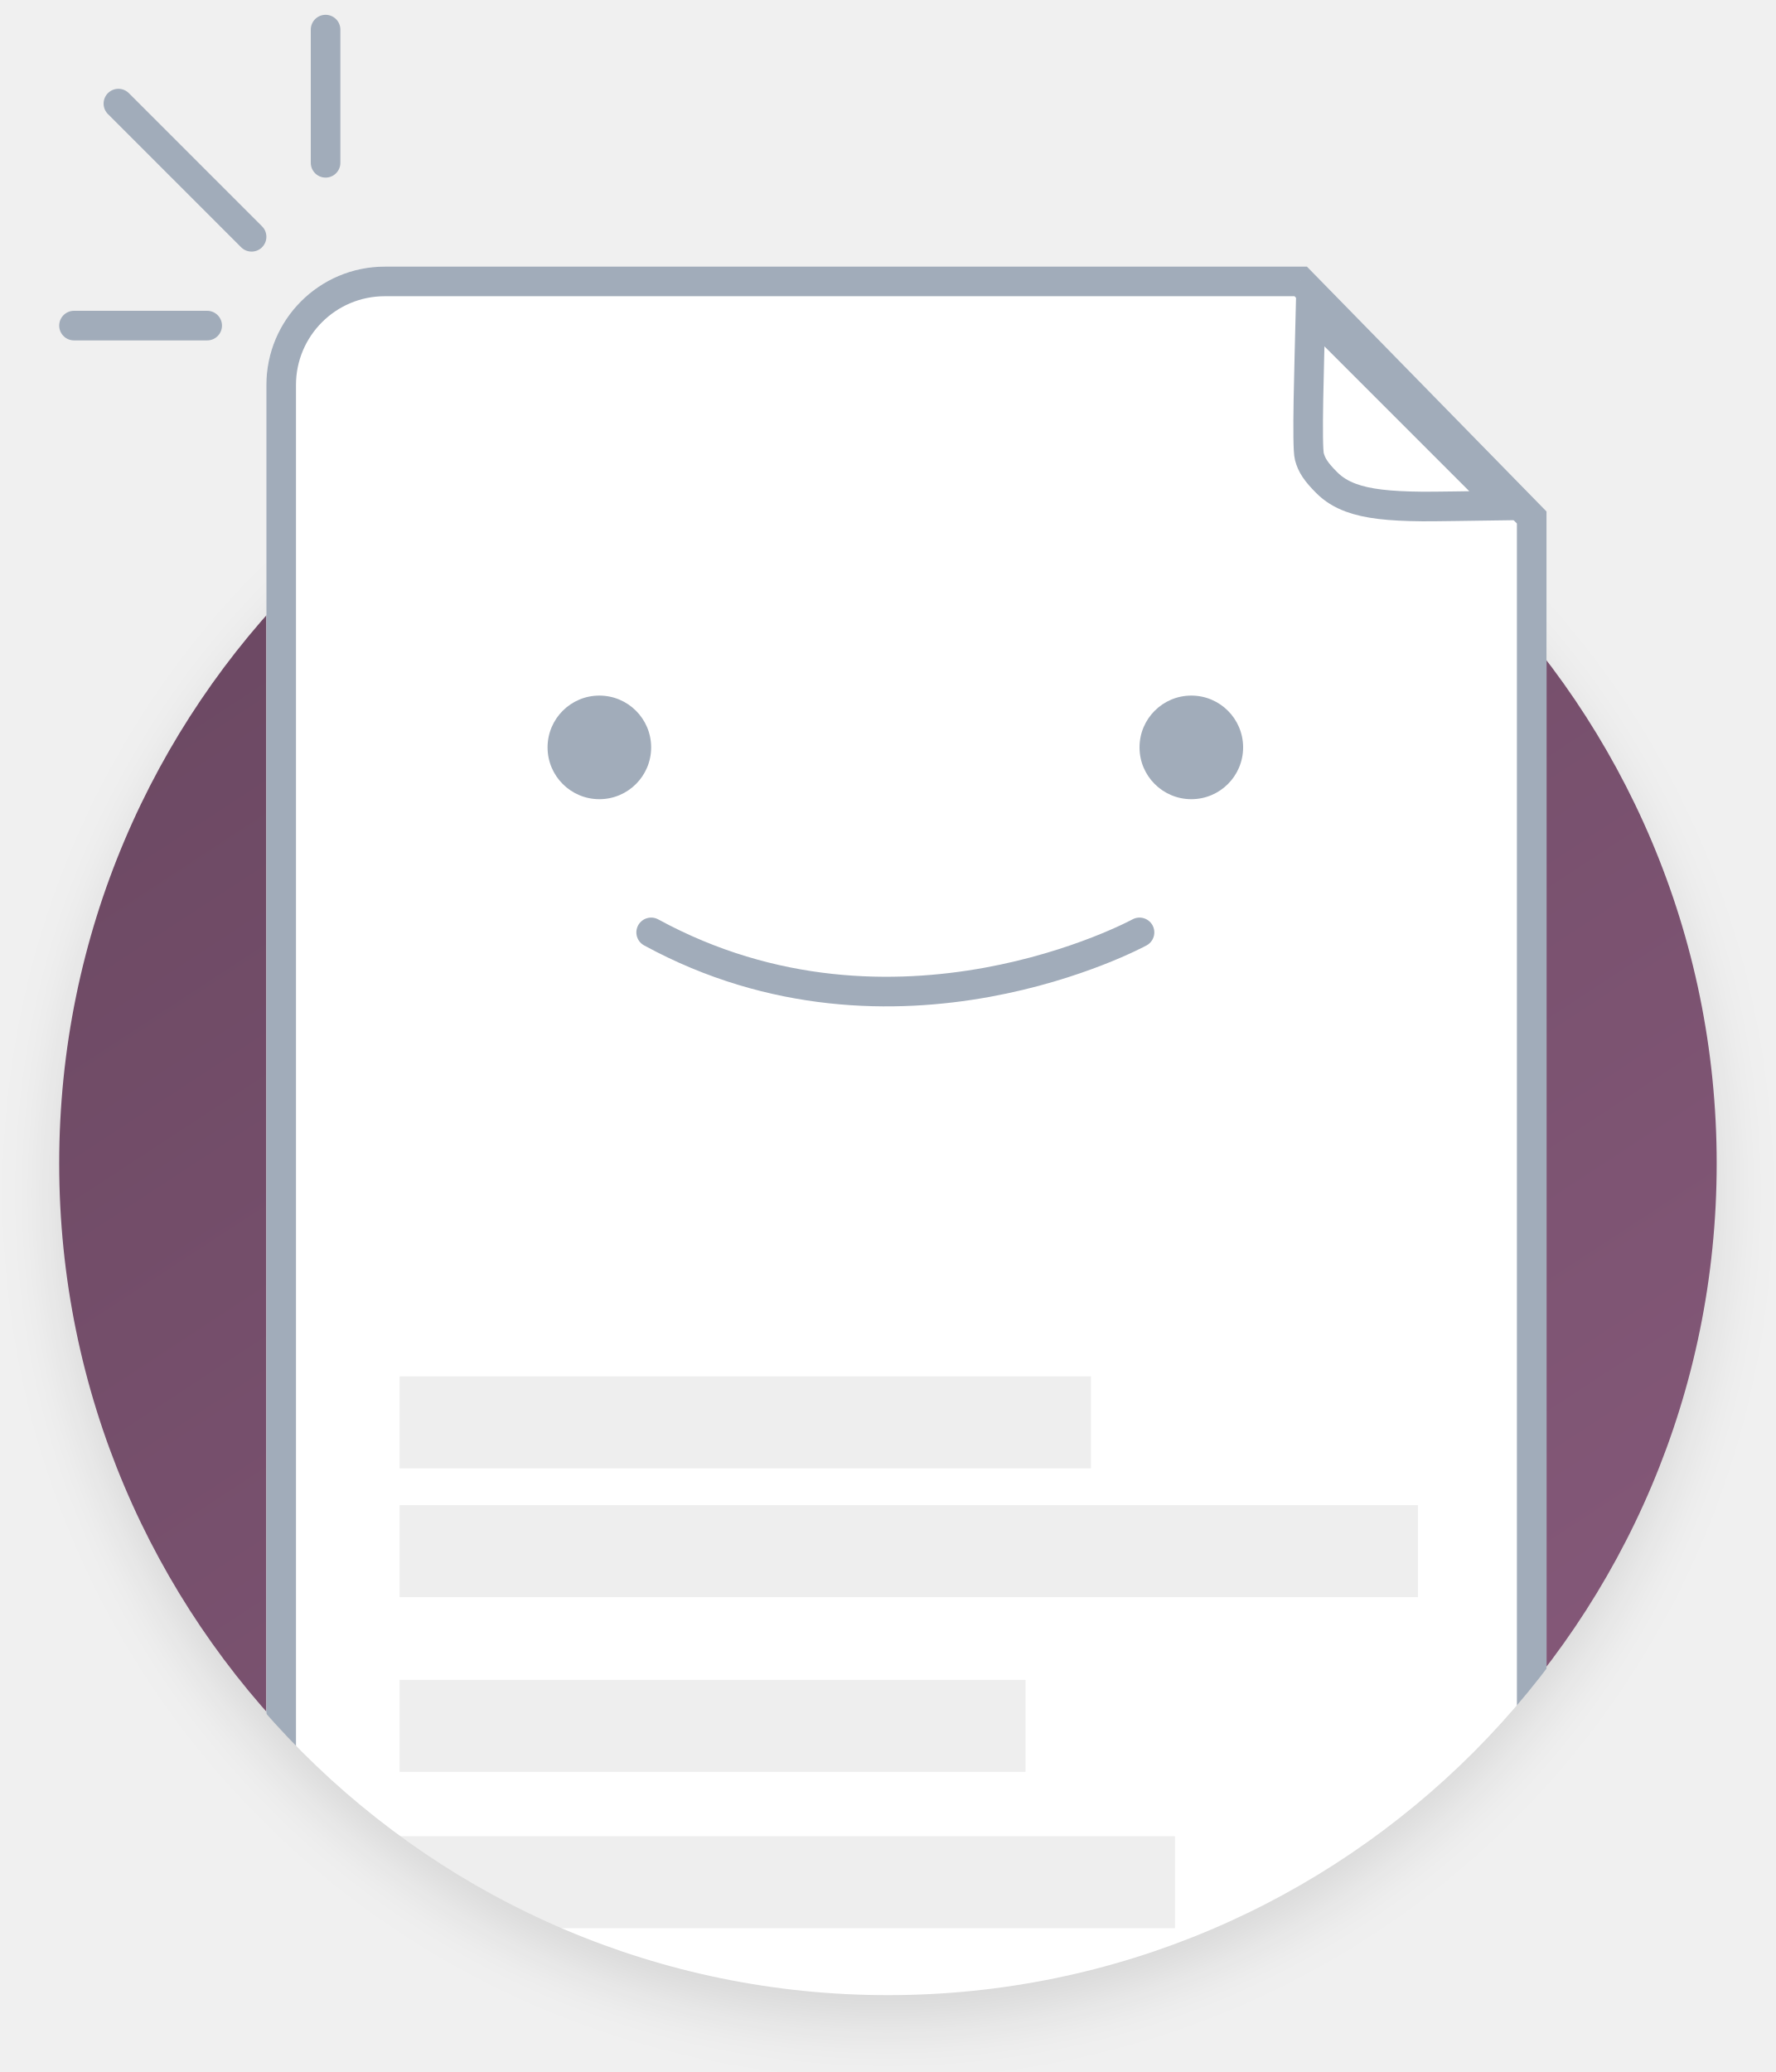
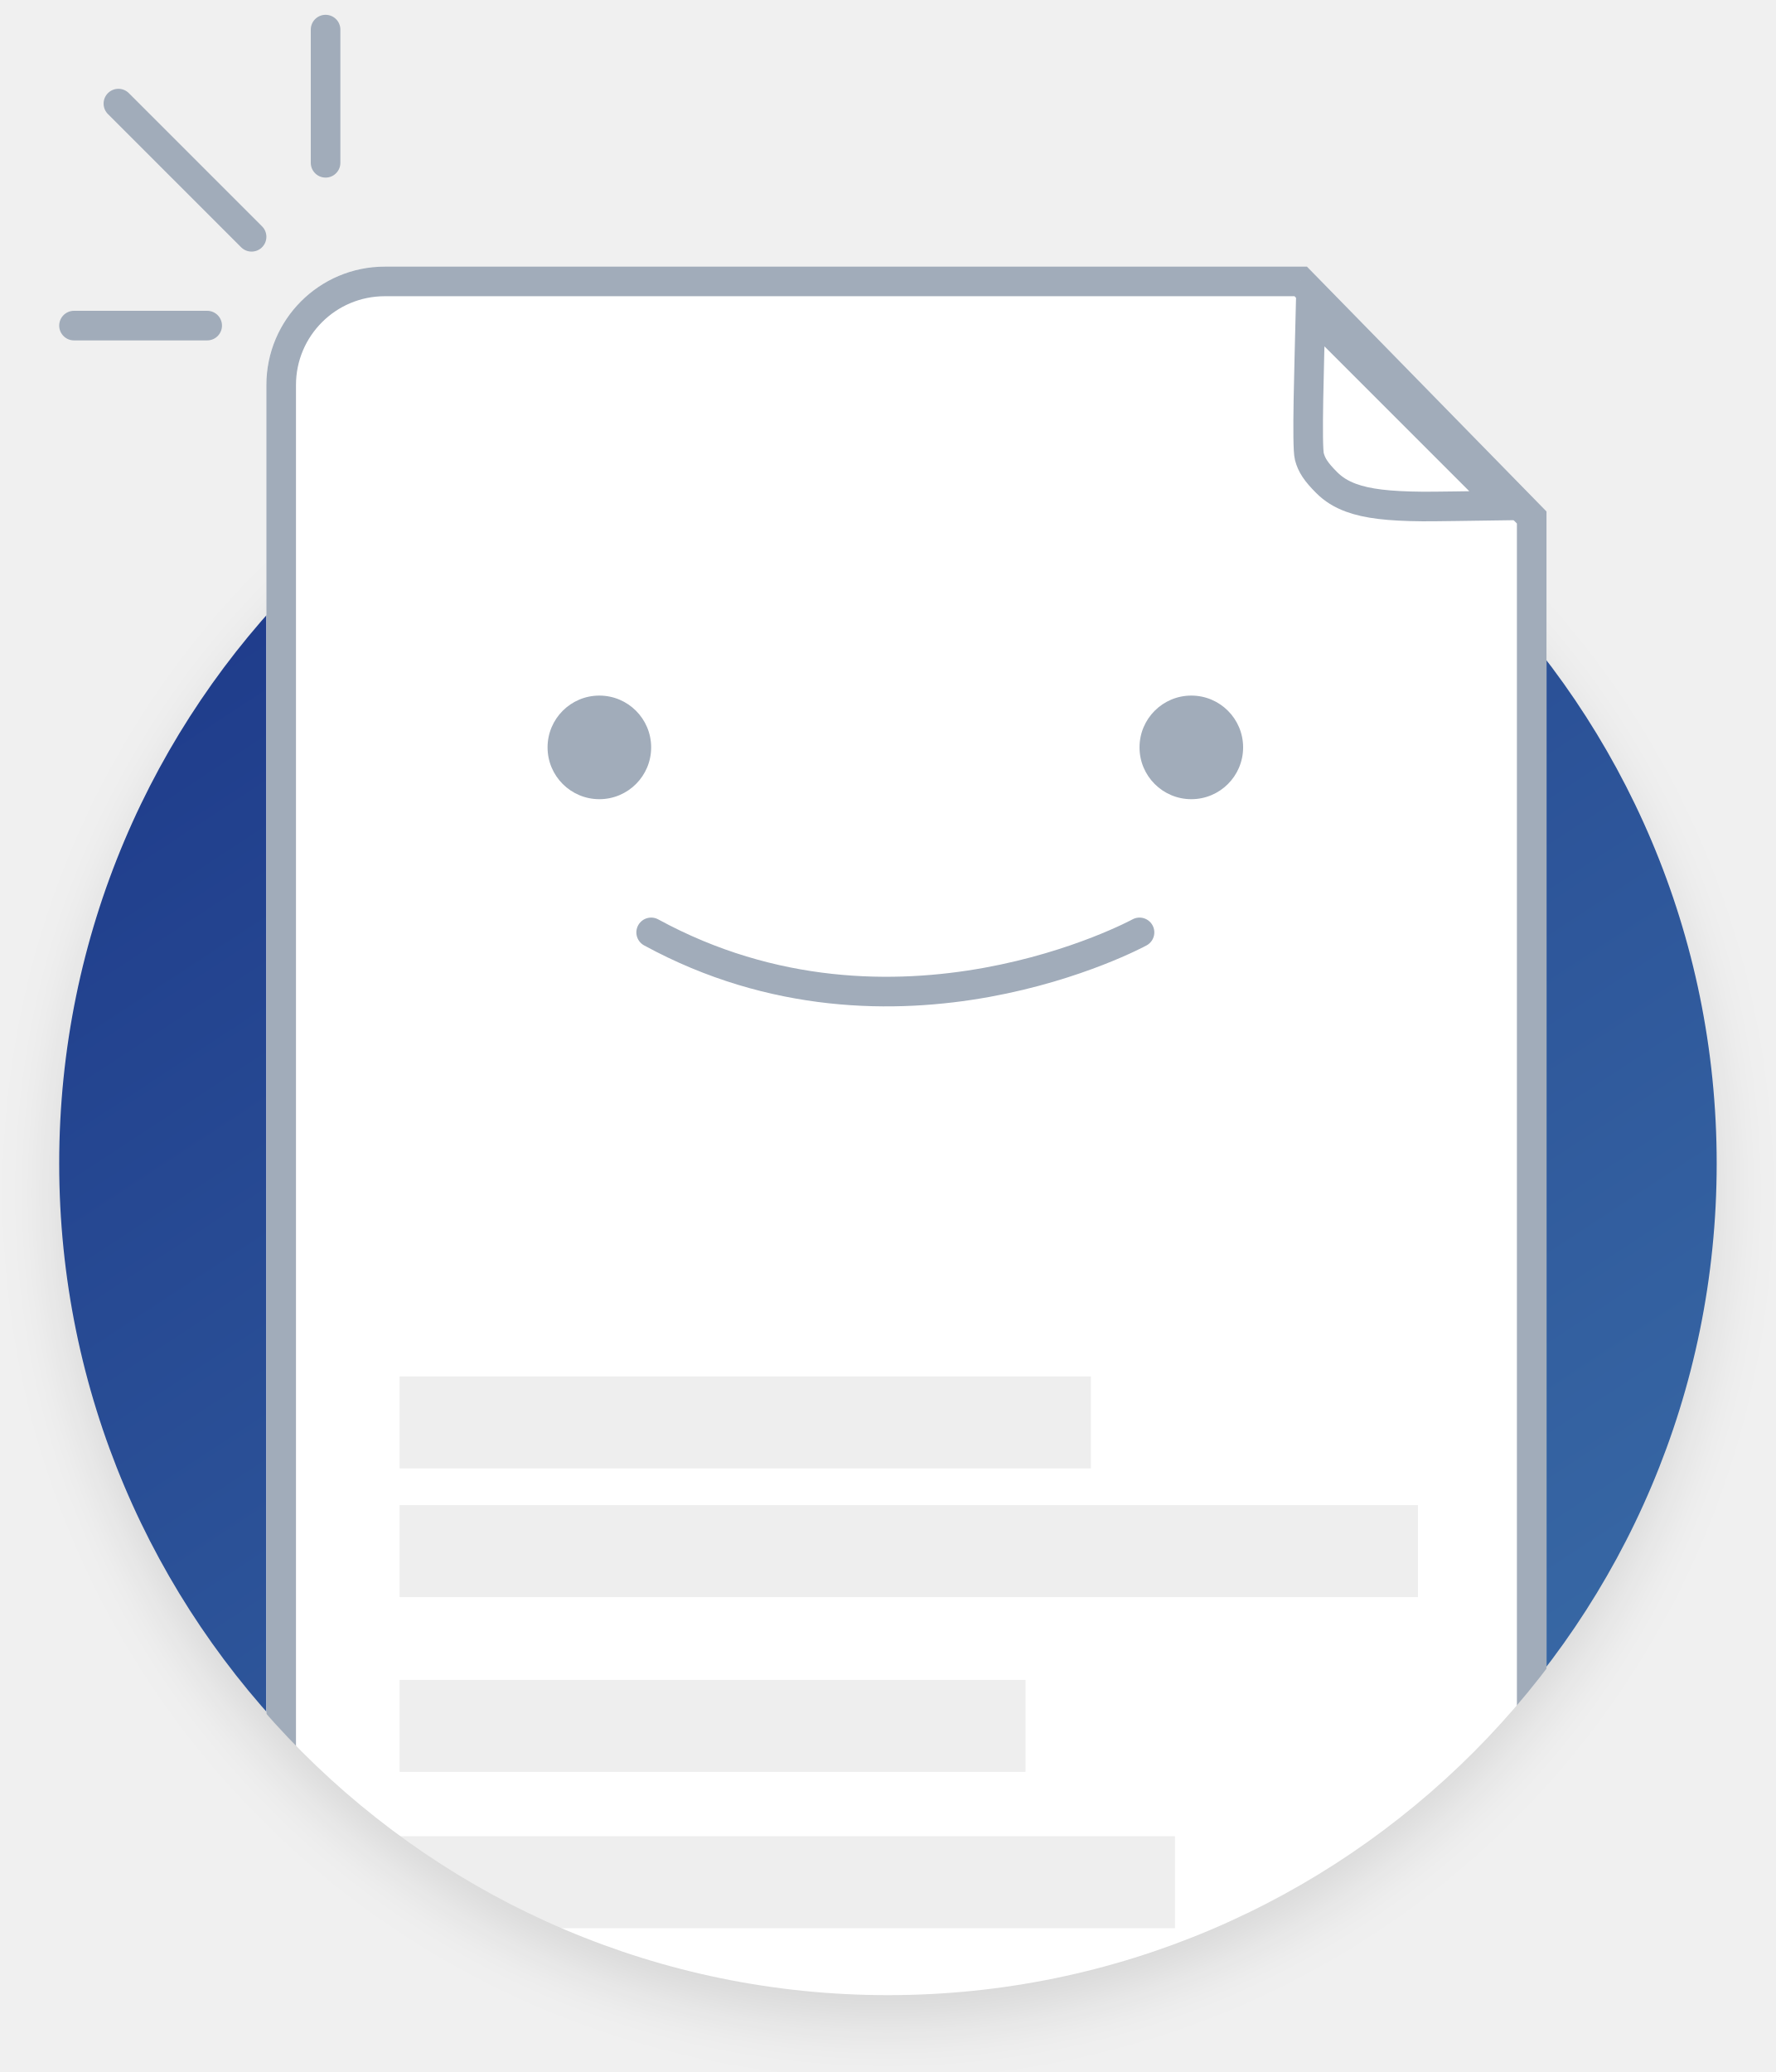
<svg xmlns="http://www.w3.org/2000/svg" xmlns:xlink="http://www.w3.org/1999/xlink" width="120" height="140" viewBox="0 0 120 140">
  <defs>
    <linearGradient id="empty_state_file_happy-c" x1="91.284%" x2="25.707%" y1="100%" y2="0%">
-       <stop offset="0%" stop-color="#875A7B" />
-       <stop offset="100%" stop-color="#6B4862" />
+       <stop offset="0%" stop-color="#3B6EA8" />
+       <stop offset="100%" stop-color="#1E3A8A" />
    </linearGradient>
    <circle id="empty_state_file_happy-b" cx="56" cy="76.614" r="56" />
    <filter id="empty_state_file_happy-a" width="112.5%" height="112.5%" x="-6.2%" y="-4.5%" filterUnits="objectBoundingBox">
      <feOffset dy="2" in="SourceAlpha" result="shadowOffsetOuter1" />
      <feGaussianBlur in="shadowOffsetOuter1" result="shadowBlurOuter1" stdDeviation="2" />
      <feColorMatrix in="shadowBlurOuter1" values="0 0 0 0 0   0 0 0 0 0   0 0 0 0 0  0 0 0 0.106 0" />
    </filter>
    <path id="empty_state_file_happy-d" d="M56,122.807 C86.928,122.807 112,97.672 112,66.667 C112,59.661 112,37.438 112,0 L0,0 C0,23.774 0,45.996 0,66.667 C0,97.672 25.072,122.807 56,122.807 Z" />
    <path id="empty_state_file_happy-f" d="M22,6.015 L84.315,6.015 L100.5,22.556 L100.5,114.83 L100.5,114.83 C100.5,124.218 92.889,131.83 83.5,131.83 L31,131.83 L31,131.83 C21.611,131.83 14,124.218 14,114.83 L14,14.015 L14,14.015 C14,9.597 17.582,6.015 22,6.015 Z" />
  </defs>
  <g fill="none" fill-rule="evenodd" transform="translate(4 2)">
    <use fill="#000" filter="url(#empty_state_file_happy-a)" xlink:href="#empty_state_file_happy-b" />
    <use fill="url(#empty_state_file_happy-c)" xlink:href="#empty_state_file_happy-b" />
    <g transform="translate(0 10)">
      <mask id="empty_state_file_happy-e" fill="#fff">
        <use xlink:href="#empty_state_file_happy-d" />
      </mask>
      <g mask="url(#empty_state_file_happy-e)">
        <use fill="#FFF" xlink:href="#empty_state_file_happy-f" />
        <path stroke="#A1ACBA" stroke-width="2" d="M99.5,22.964 L83.894,7.015 L22,7.015 C18.134,7.015 15,10.149 15,14.015 L15,114.83 C15,123.666 22.163,130.83 31,130.83 L83.5,130.83 C92.337,130.83 99.5,123.666 99.5,114.83 L99.5,22.964 Z" />
      </g>
      <path stroke="#A1ACBA" stroke-width="2" d="M84.8,27.505 C87.406,25.022 91.415,21.266 91.788,20.627 C92.092,20.105 92.201,19.57 92.201,18.554 C92.201,17.921 92.06,17.314 91.766,16.678 C91.275,15.614 90.368,14.469 88.765,12.838 C88.239,12.302 86.319,10.445 84.8,8.968 L84.8,27.505 Z" mask="url(#empty_state_file_happy-e)" transform="rotate(135 88.5 18.226)" />
      <g fill="#000" mask="url(#empty_state_file_happy-e)" opacity=".07">
        <g transform="translate(23 81)">
          <rect width="46.716" height="6.214" />
          <rect width="68.812" height="6.214" y="8.7" />
          <rect width="42.297" height="6.214" y="20.506" />
          <rect width="52.398" height="6.214" y="31.07" />
        </g>
      </g>
    </g>
    <path stroke="#A1ACBA" stroke-linecap="round" stroke-width="2" d="M13 14L4 5M18 9L18 0M1 20L10 20" />
    <g transform="translate(28.491 43.21)">
      <path stroke="#A1ACBA" stroke-linecap="round" stroke-linejoin="round" stroke-width="2" d="M11.509,17.789 C28.009,26.789 44.509,17.789 44.509,17.789" />
      <circle cx="48.009" cy="5.289" r="3.5" fill="#A1ACBA" />
      <circle cx="8.009" cy="5.289" r="3.5" fill="#A1ACBA" />
    </g>
  </g>
</svg>
